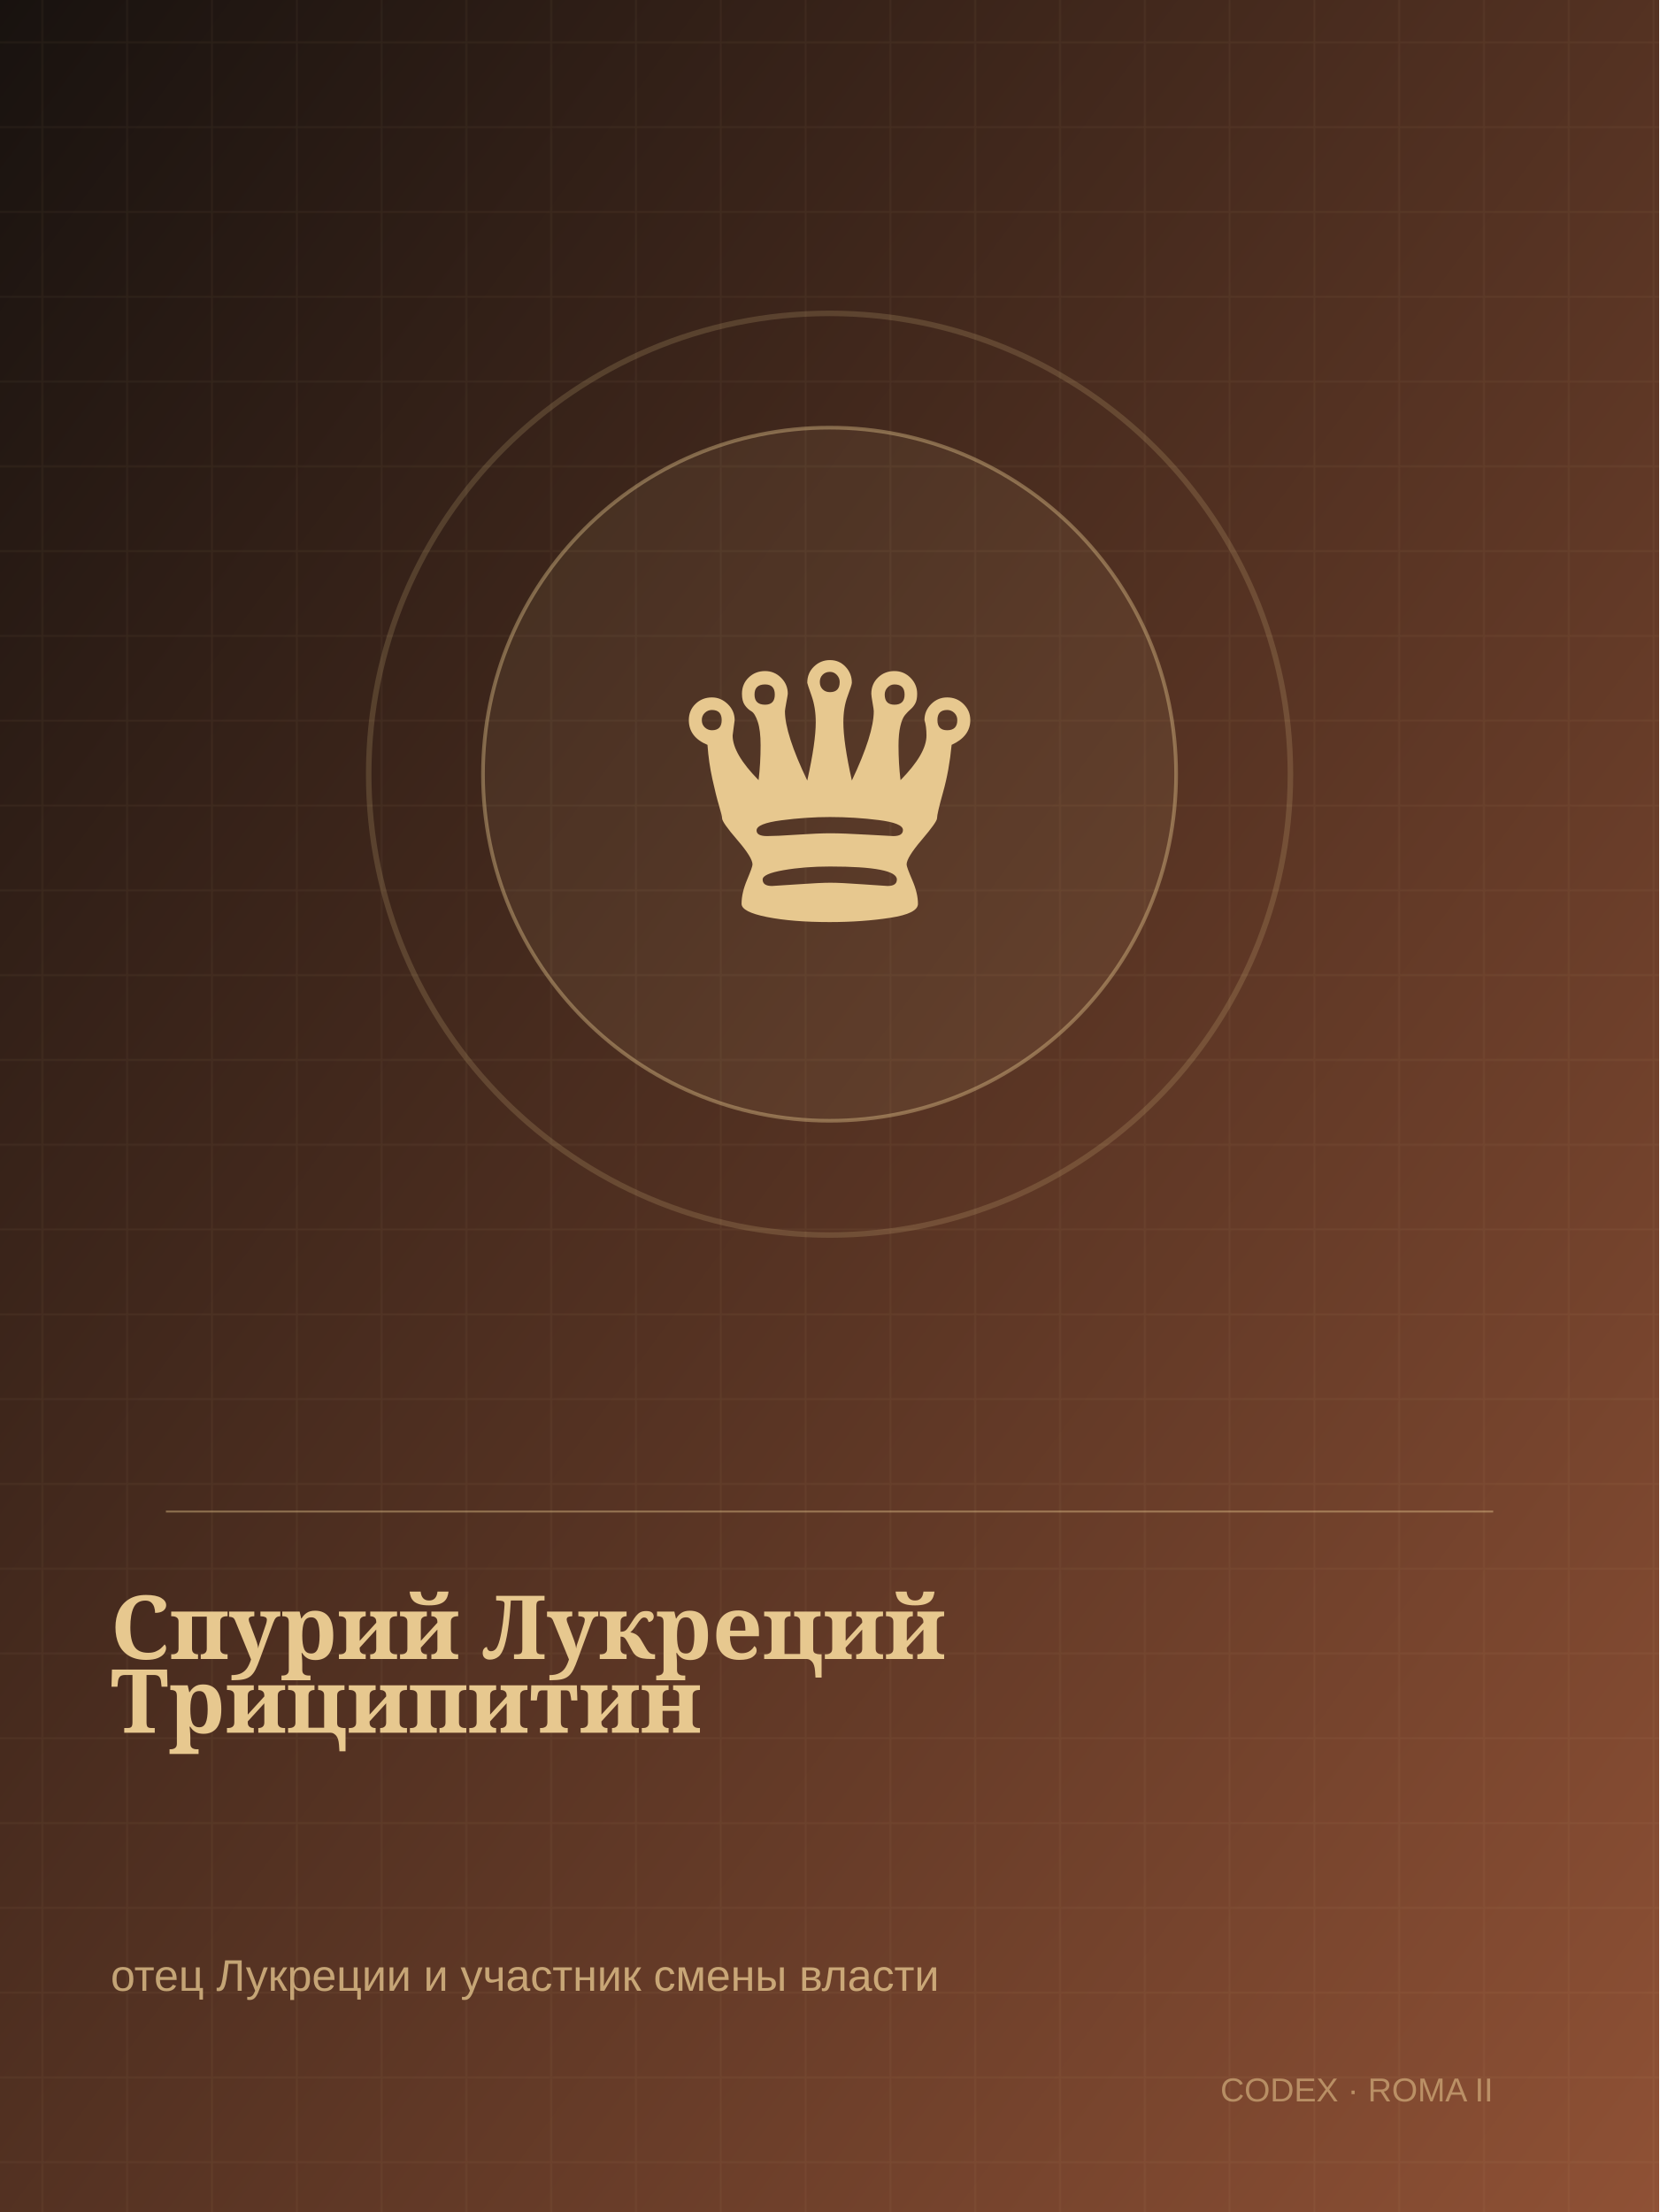
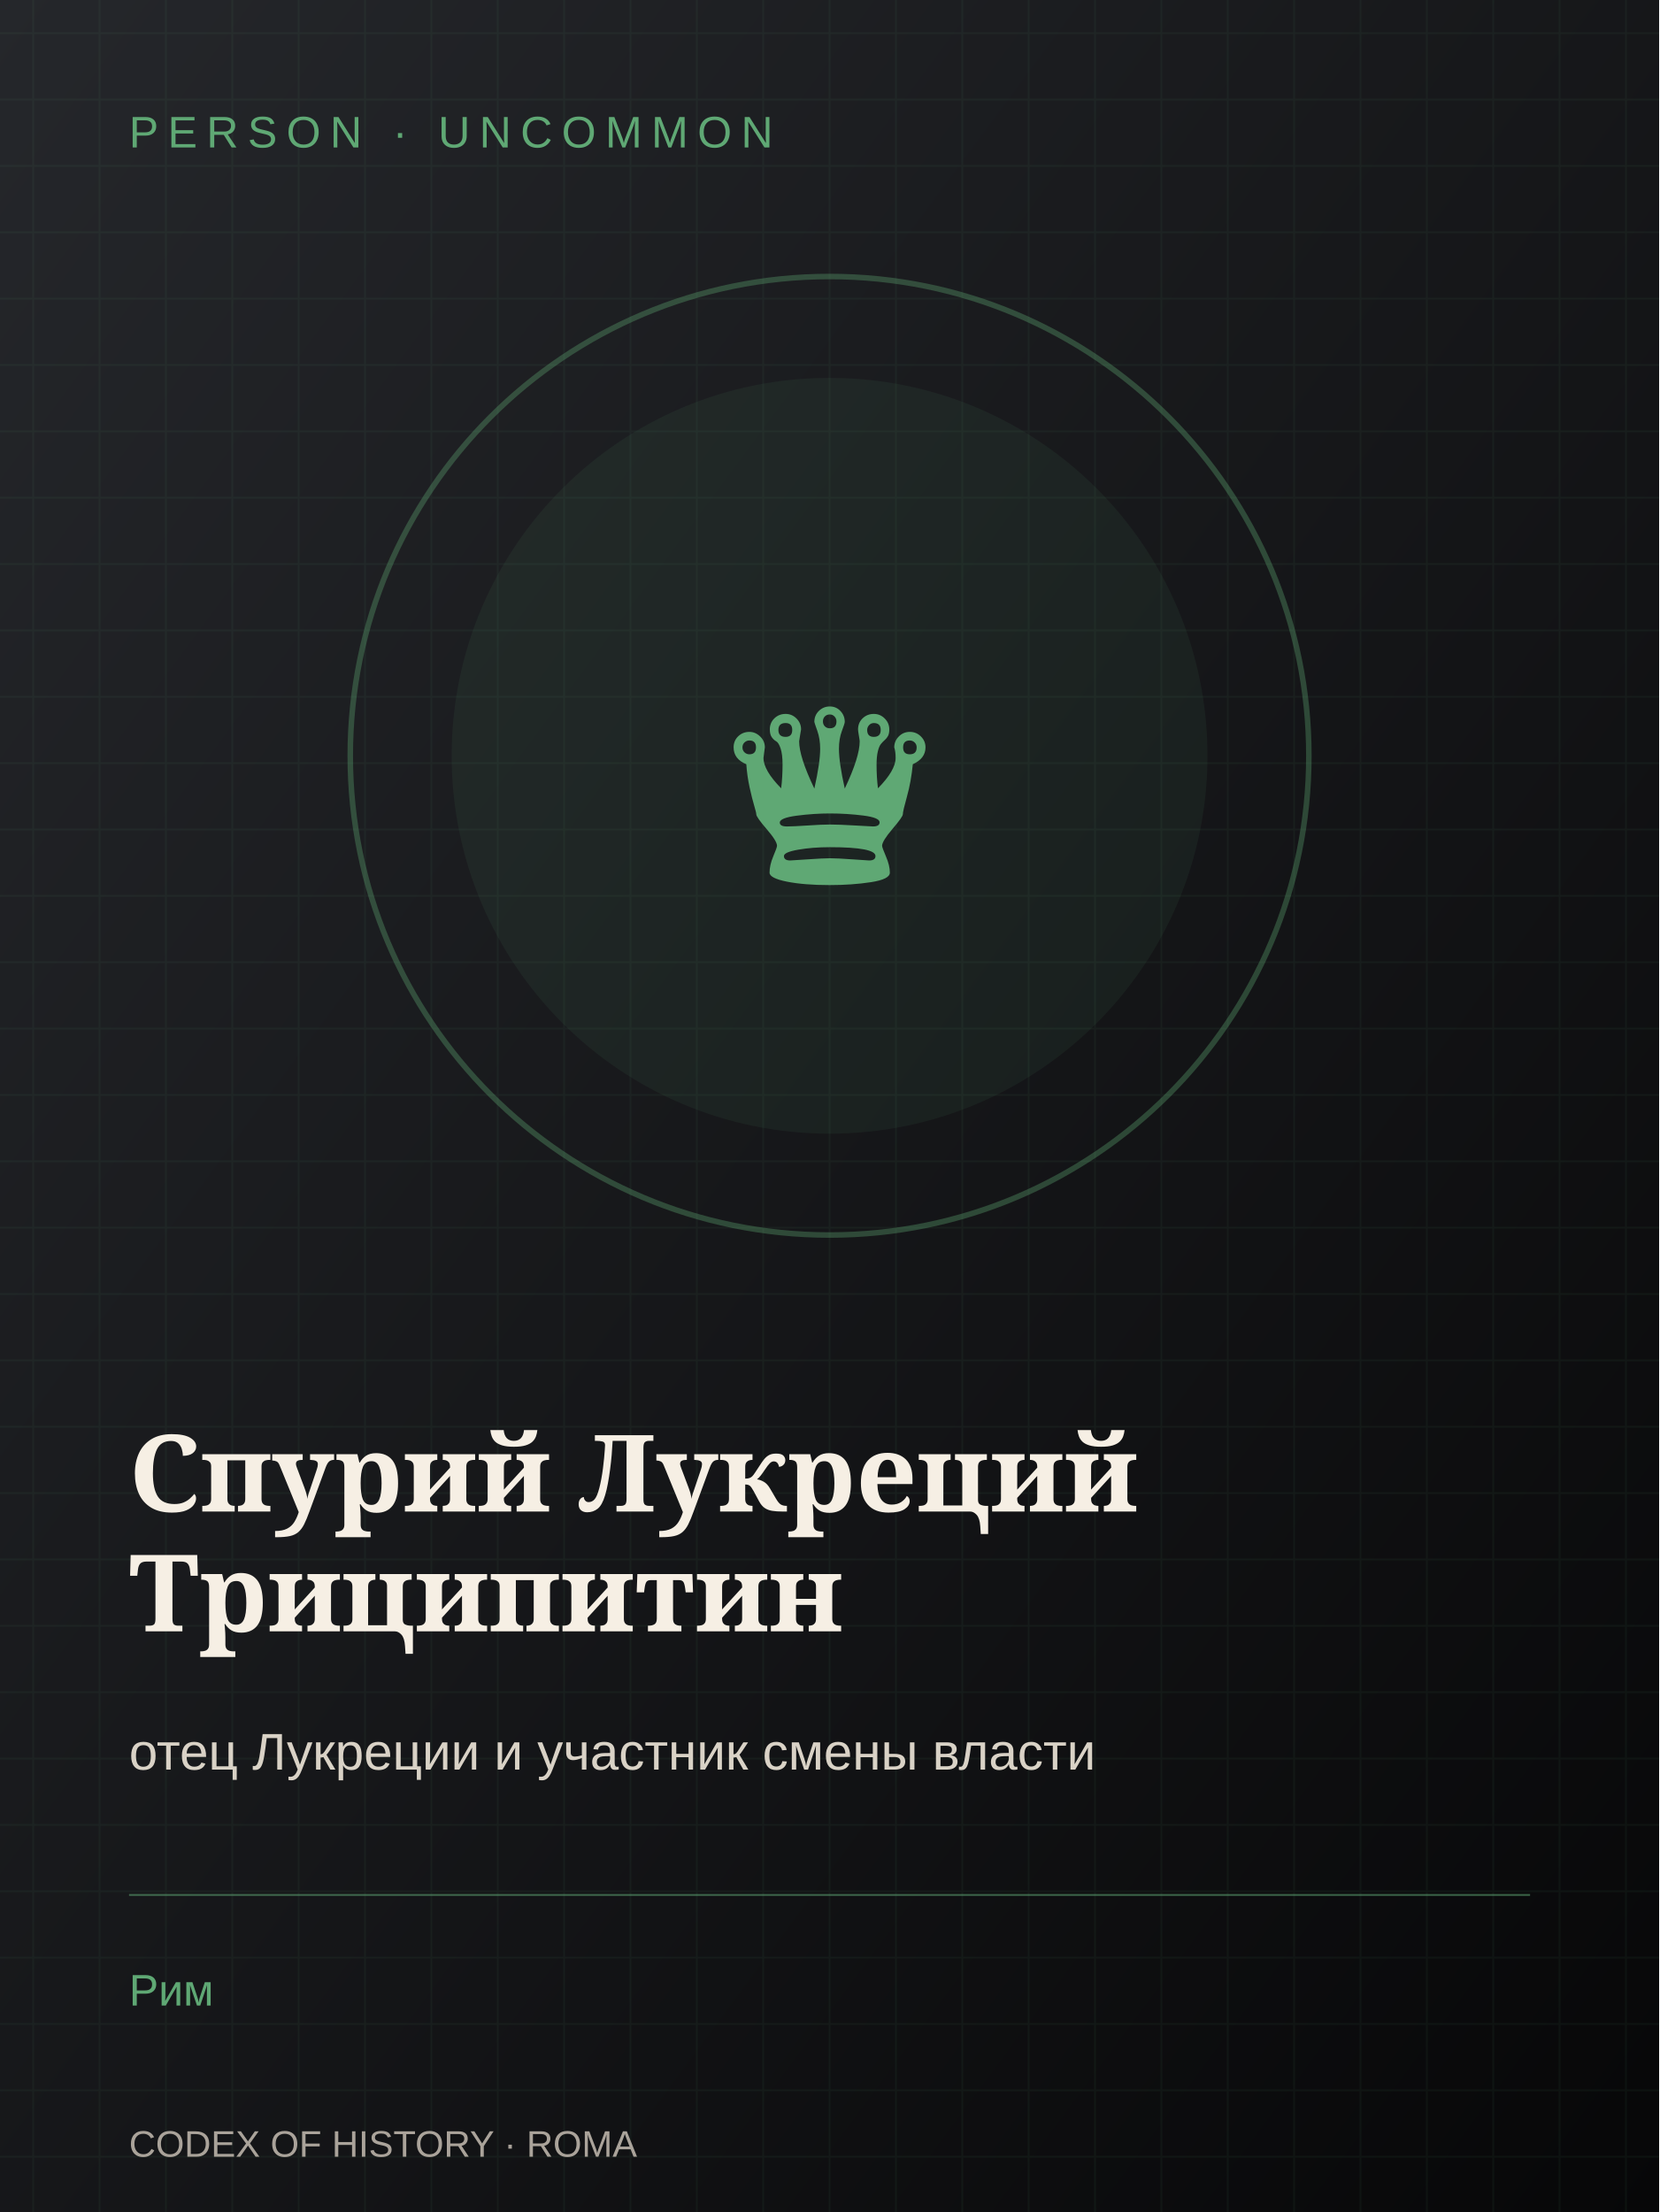
<svg xmlns="http://www.w3.org/2000/svg" width="900" height="1200" viewBox="0 0 900 1200">
  <defs>
-     <linearGradient id="g" x1="0" y1="0" x2="1" y2="1">
-       <stop stop-color="#18120f" />
-       <stop offset="1" stop-color="#8f5135" />
+     <linearGradient id="g" x2="1" y2="1">
+       <stop stop-color="#25272b" />
+       <stop offset="1" stop-color="#070708" />
    </linearGradient>
-     <pattern id="p" width="46" height="46" patternUnits="userSpaceOnUse">
-       <path d="M0 23h46M23 0v46" stroke="#e7c88f" stroke-opacity=".05" />
+     <pattern id="p" width="36" height="36" patternUnits="userSpaceOnUse">
+       <path d="M0 18h36M18 0v36" stroke="#5fa874" stroke-opacity=".07" />
    </pattern>
  </defs>
  <rect width="900" height="1200" fill="url(#g)" />
  <rect width="900" height="1200" fill="url(#p)" />
-   <circle cx="450" cy="420" r="250" fill="none" stroke="#e7c88f" stroke-opacity=".18" stroke-width="3" />
-   <circle cx="450" cy="420" r="188" fill="#e7c88f" fill-opacity=".07" stroke="#e7c88f" stroke-opacity=".4" stroke-width="2" />
-   <text x="450" y="500" text-anchor="middle" font-size="220" fill="#e7c88f" font-family="Georgia,serif">♛</text>
-   <path d="M90 820H810" stroke="#e7c88f" stroke-opacity=".45" />
-   <text x="60" y="900" font-size="48" font-weight="700" fill="#e7c88f" font-family="Georgia,serif">
-     <tspan x="60" dy="0">Спурий Лукреций</tspan>
-     <tspan x="60" dy="40">Триципитин</tspan>
-   </text>
-   <text x="60" y="1080" font-size="24" fill="#e7c88f" opacity=".76" font-family="Arial,sans-serif">отец Лукреции и участник смены власти</text>
-   <text x="810" y="1140" text-anchor="end" font-size="18" fill="#e7c88f" opacity=".55" font-family="Arial,sans-serif">CODEX · ROMA II</text>
+   <circle cx="450" cy="410" r="260" fill="none" stroke="#5fa874" stroke-opacity=".35" stroke-width="3" />
+   <circle cx="450" cy="410" r="205" fill="#5fa874" fill-opacity=".08" />
+   <text x="450" y="480" text-anchor="middle" fill="#5fa874" font-size="150" font-family="Georgia,serif">♛</text>
+   <text x="70" y="80" fill="#5fa874" font-size="24" font-family="Arial" letter-spacing="5">PERSON · UNCOMMON</text>
+   <text x="70" y="820" fill="#f6efe4" font-size="58" font-weight="700" font-family="Georgia,serif">Спурий Лукреций</text>
+   <text x="70" y="885" fill="#f6efe4" font-size="58" font-weight="700" font-family="Georgia,serif">Триципитин</text>
+   <text x="70" y="960" fill="#d9d2c6" font-size="28" font-family="Arial">отец Лукреции и участник смены власти</text>
+   <line x1="70" y1="1028" x2="830" y2="1028" stroke="#5fa874" stroke-opacity=".55" />
+   <text x="70" y="1088" fill="#5fa874" font-size="24" font-family="Arial">Рим</text>
+   <text x="70" y="1170" fill="#aaa39a" font-size="20" font-family="Arial">CODEX OF HISTORY · ROMA</text>
</svg>
